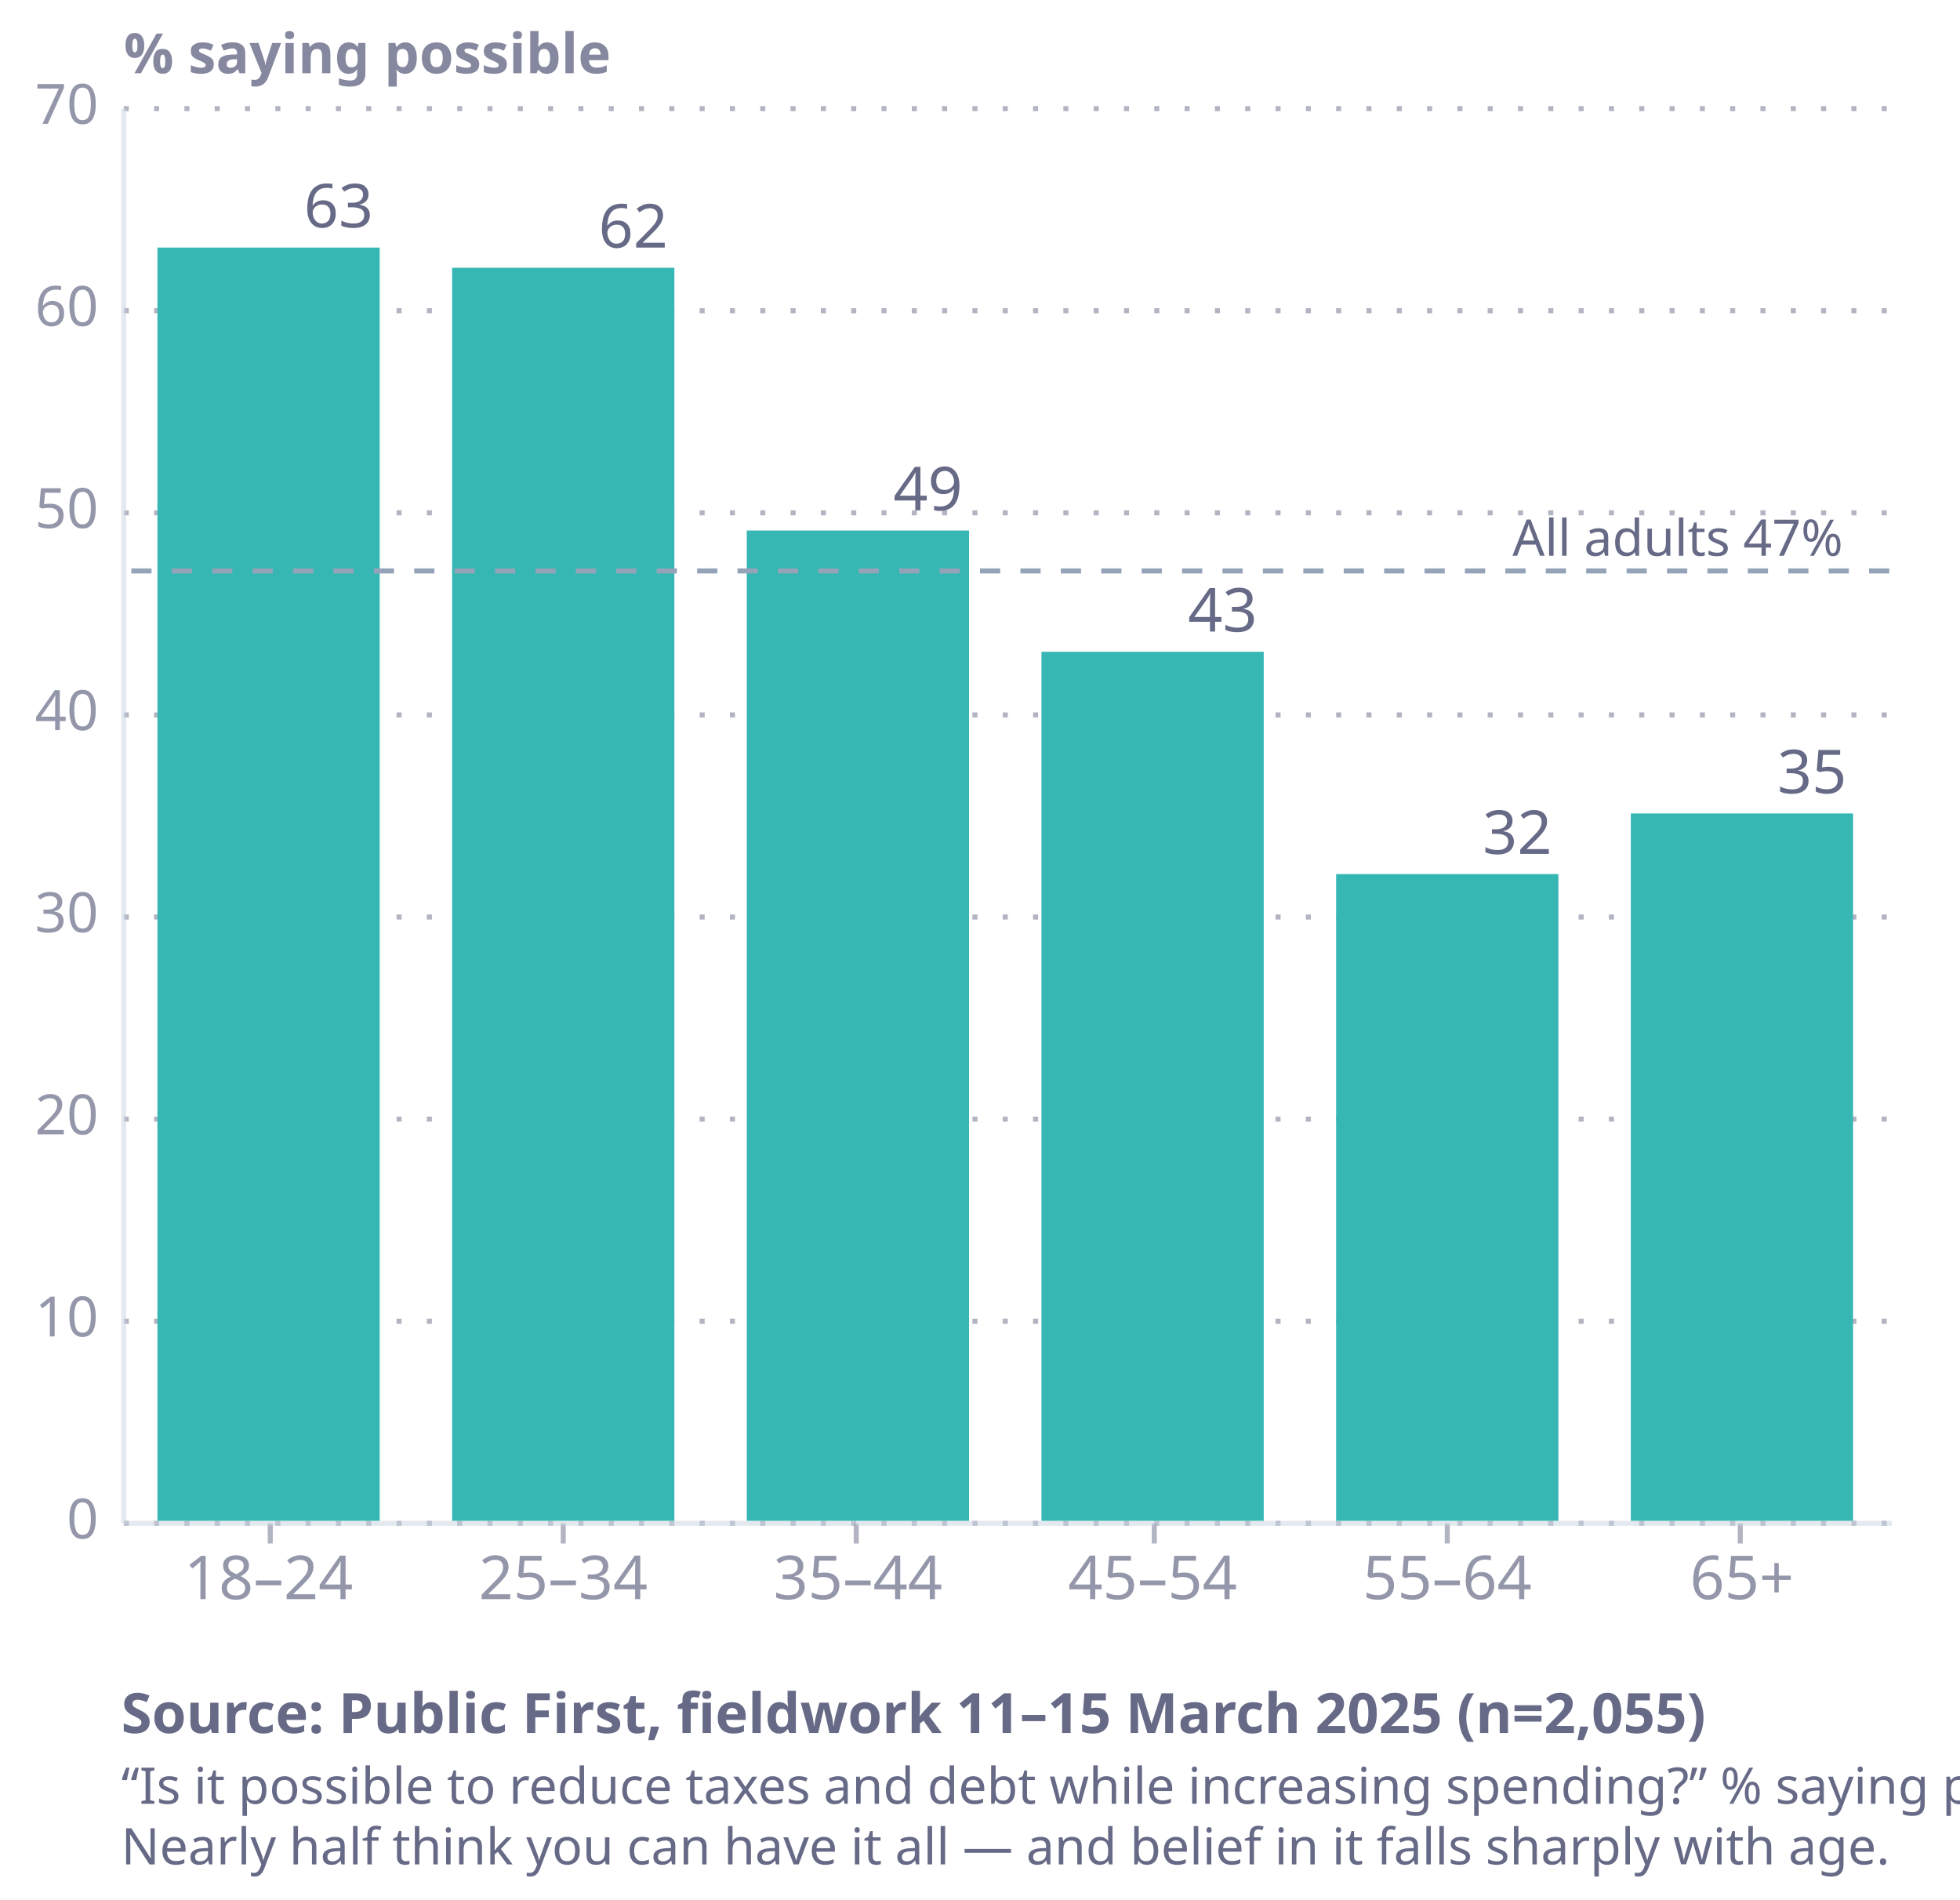
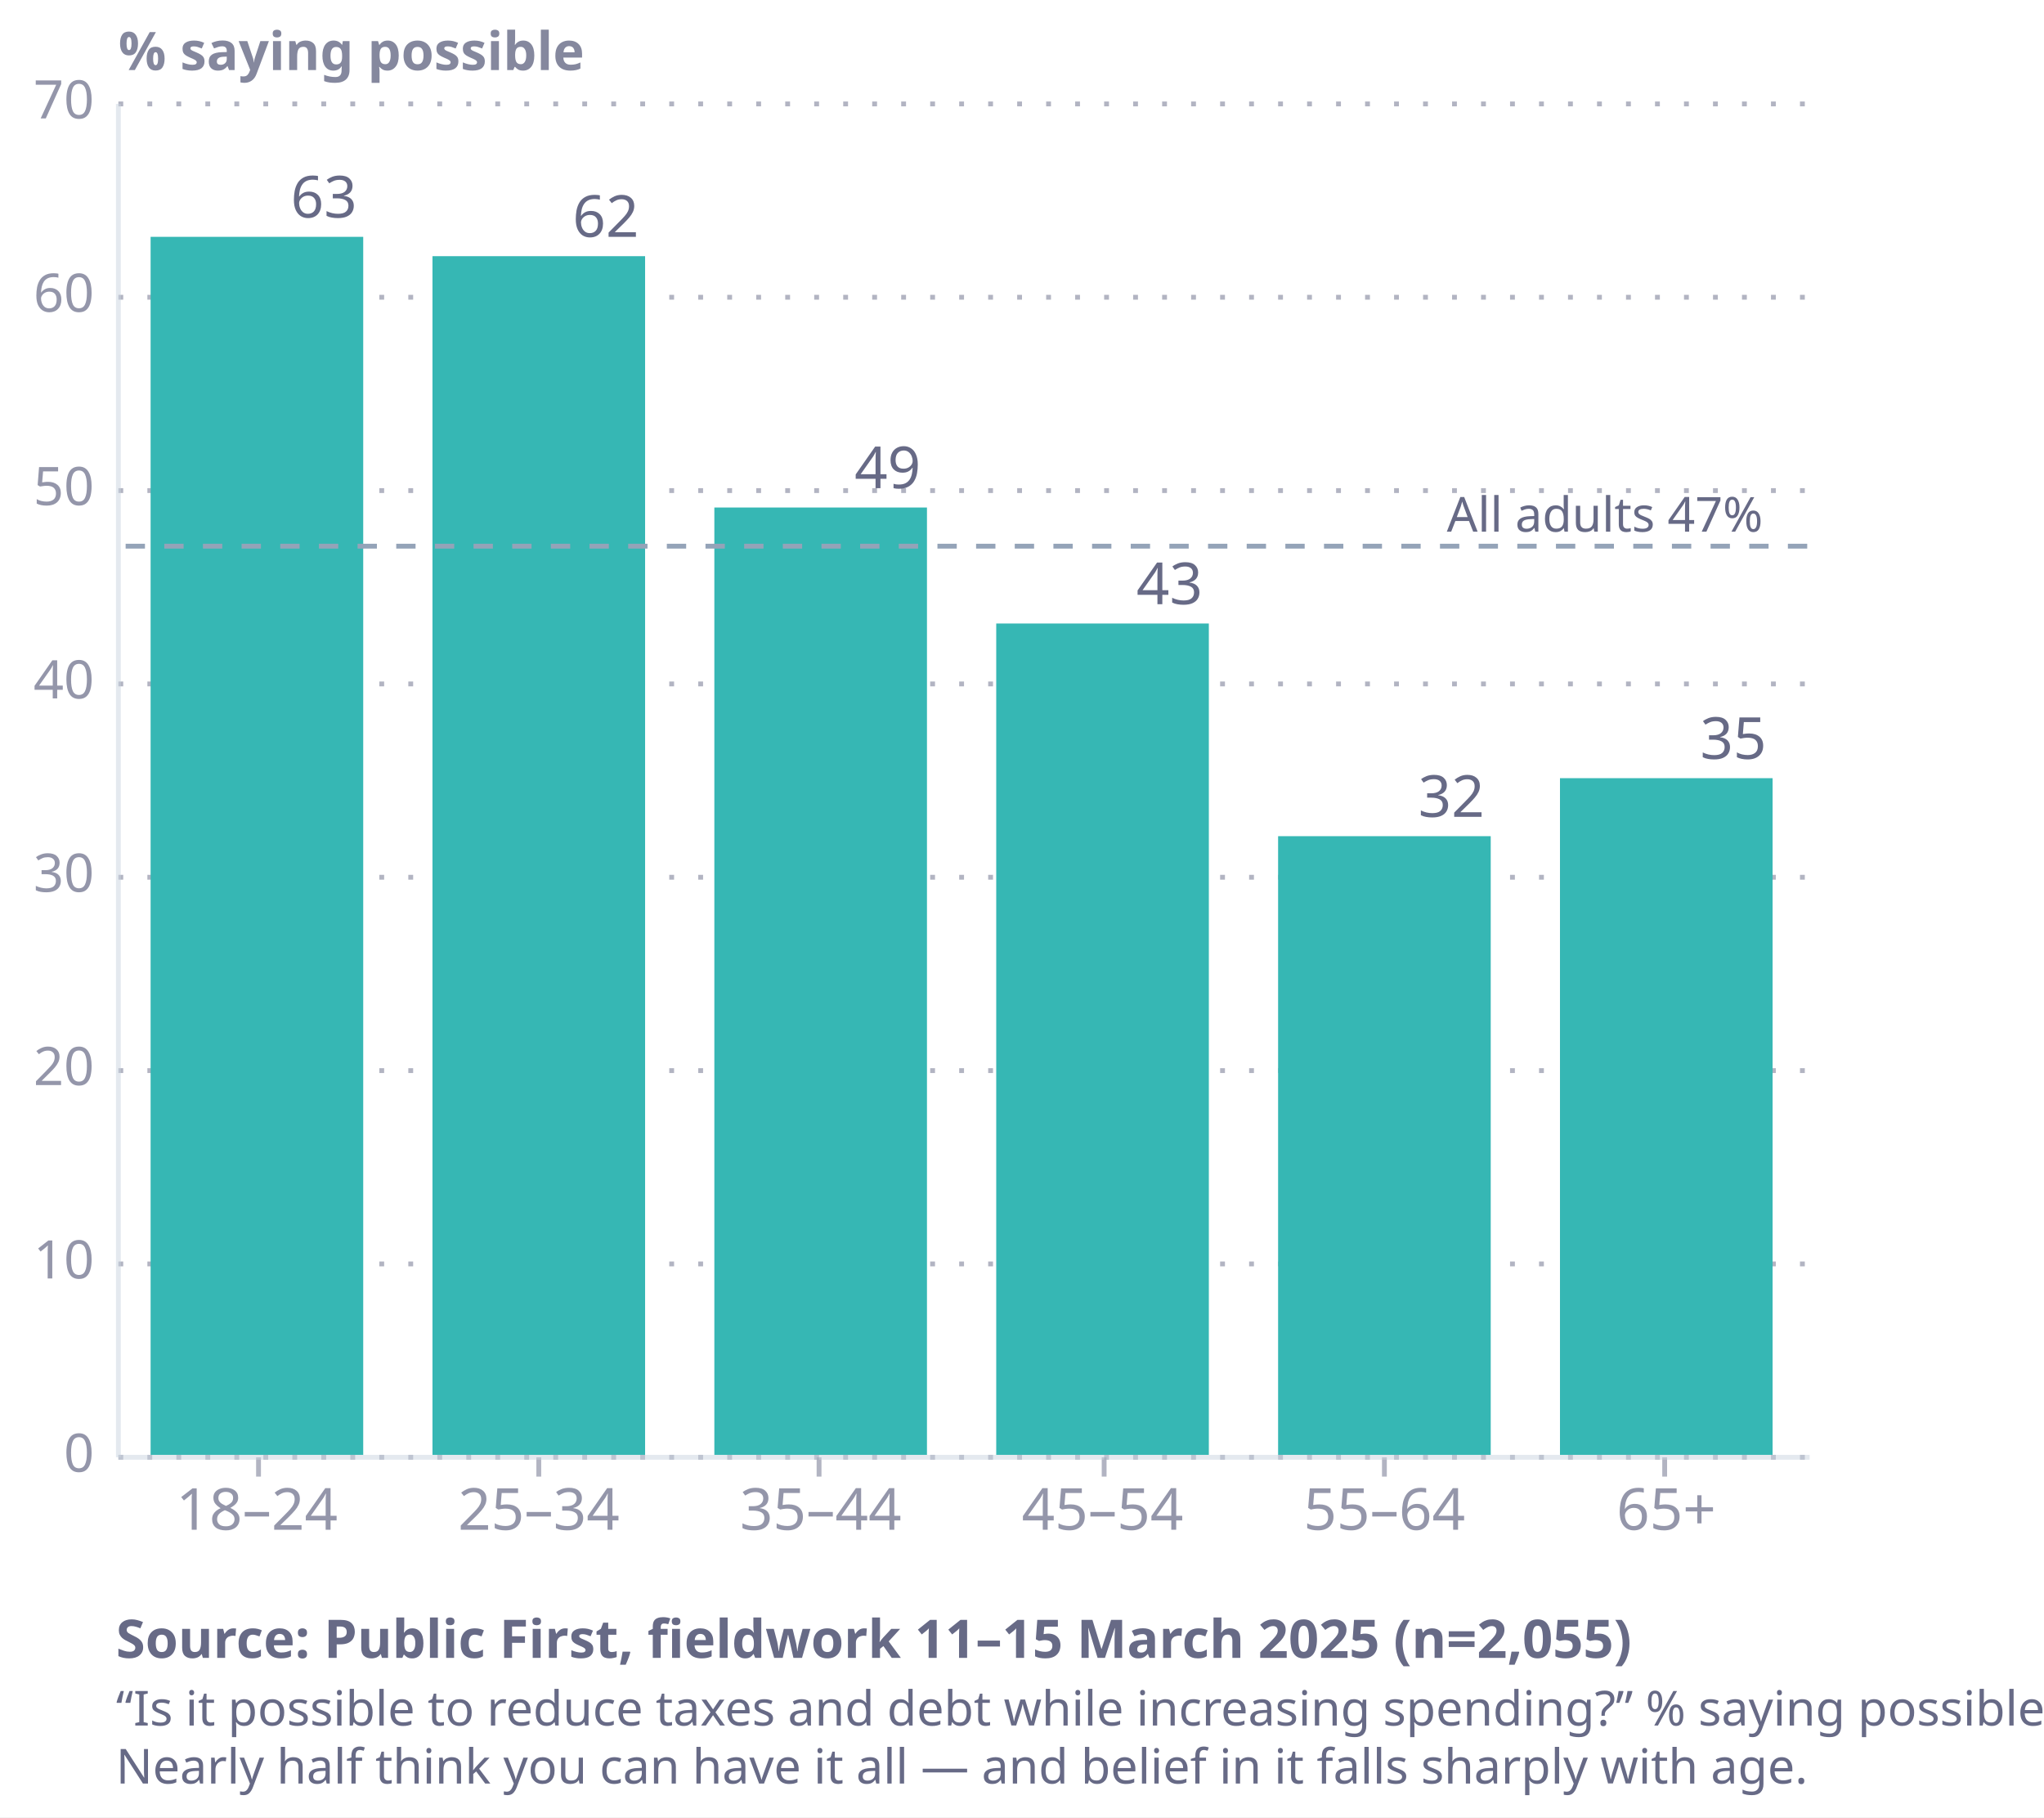
- <svg xmlns="http://www.w3.org/2000/svg" version="1.1" class="marks" width="388" height="376" viewBox="0 0 388 376">
-   <rect width="388" height="376" fill="white" />
+ <svg xmlns="http://www.w3.org/2000/svg" version="1.1" class="marks" width="423" height="376" viewBox="0 0 423 376">
+   <rect width="423" height="376" fill="white" />
  <g fill="none" stroke-miterlimit="10" transform="translate(24,21)">
    <g class="mark-group role-frame root" role="graphics-object" aria-roledescription="group mark container">
      <g transform="translate(0,0)">
        <path class="background" aria-hidden="true" d="M0.5,0.5h350v280h-350Z" />
        <g>
          <g class="mark-group role-axis" aria-hidden="true">
            <g transform="translate(0.5,0.5)">
              <path class="background" aria-hidden="true" d="M0,0h0v0h0Z" pointer-events="none" />
              <g>
                <g class="mark-rule role-axis-grid" pointer-events="none">
                  <line transform="translate(0,280)" x2="350" y2="0" stroke="#676A86" stroke-opacity="0.5" stroke-width="1" stroke-dasharray="1,5" opacity="1" />
                  <line transform="translate(0,240)" x2="350" y2="0" stroke="#676A86" stroke-opacity="0.5" stroke-width="1" stroke-dasharray="1,5" opacity="1" />
                  <line transform="translate(0,200)" x2="350" y2="0" stroke="#676A86" stroke-opacity="0.5" stroke-width="1" stroke-dasharray="1,5" opacity="1" />
                  <line transform="translate(0,160)" x2="350" y2="0" stroke="#676A86" stroke-opacity="0.5" stroke-width="1" stroke-dasharray="1,5" opacity="1" />
                  <line transform="translate(0,120)" x2="350" y2="0" stroke="#676A86" stroke-opacity="0.5" stroke-width="1" stroke-dasharray="1,5" opacity="1" />
                  <line transform="translate(0,80)" x2="350" y2="0" stroke="#676A86" stroke-opacity="0.5" stroke-width="1" stroke-dasharray="1,5" opacity="1" />
                  <line transform="translate(0,40)" x2="350" y2="0" stroke="#676A86" stroke-opacity="0.5" stroke-width="1" stroke-dasharray="1,5" opacity="1" />
                  <line transform="translate(0,0)" x2="350" y2="0" stroke="#676A86" stroke-opacity="0.5" stroke-width="1" stroke-dasharray="1,5" opacity="1" />
                </g>
              </g>
              <path class="foreground" aria-hidden="true" d="" pointer-events="none" display="none" />
            </g>
          </g>
          <g class="mark-group role-axis" role="graphics-symbol" aria-roledescription="axis" aria-label="X-axis for a discrete scale with 6 values: 18–24, 25–34, 35–44, 45–54, 55–64, 65+">
            <g transform="translate(0.5,280.5)">
              <path class="background" aria-hidden="true" d="M0,0h0v0h0Z" pointer-events="none" />
              <g>
                <g class="mark-rule role-axis-tick" pointer-events="none">
                  <line transform="translate(29,0)" x2="0" y2="4" stroke="#676A86" stroke-opacity="0.5" stroke-width="1" opacity="1" />
                  <line transform="translate(87,0)" x2="0" y2="4" stroke="#676A86" stroke-opacity="0.5" stroke-width="1" opacity="1" />
                  <line transform="translate(145,0)" x2="0" y2="4" stroke="#676A86" stroke-opacity="0.5" stroke-width="1" opacity="1" />
                  <line transform="translate(204,0)" x2="0" y2="4" stroke="#676A86" stroke-opacity="0.5" stroke-width="1" opacity="1" />
                  <line transform="translate(262,0)" x2="0" y2="4" stroke="#676A86" stroke-opacity="0.5" stroke-width="1" opacity="1" />
                  <line transform="translate(320,0)" x2="0" y2="4" stroke="#676A86" stroke-opacity="0.5" stroke-width="1" opacity="1" />
                </g>
                <g class="mark-text role-axis-label" pointer-events="none">
                  <text text-anchor="middle" transform="translate(28.66667,15)" font-family="Circular Std" font-size="12px" fill="#676A86" fill-opacity="0.7" opacity="1">18–24</text>
                  <text text-anchor="middle" transform="translate(87,15)" font-family="Circular Std" font-size="12px" fill="#676A86" fill-opacity="0.7" opacity="1">25–34</text>
                  <text text-anchor="middle" transform="translate(145.3333,15)" font-family="Circular Std" font-size="12px" fill="#676A86" fill-opacity="0.7" opacity="1">35–44</text>
                  <text text-anchor="middle" transform="translate(203.6667,15)" font-family="Circular Std" font-size="12px" fill="#676A86" fill-opacity="0.7" opacity="1">45–54</text>
                  <text text-anchor="middle" transform="translate(262,15)" font-family="Circular Std" font-size="12px" fill="#676A86" fill-opacity="0.7" opacity="1">55–64</text>
                  <text text-anchor="middle" transform="translate(320.3333,15)" font-family="Circular Std" font-size="12px" fill="#676A86" fill-opacity="0.7" opacity="1">65+</text>
                </g>
                <g class="mark-rule role-axis-domain" pointer-events="none">
                  <line transform="translate(0,0)" x2="350" y2="0" stroke="#cbd5e1" stroke-opacity="0.5" stroke-width="1" opacity="1" />
                </g>
              </g>
              <path class="foreground" aria-hidden="true" d="" pointer-events="none" display="none" />
            </g>
          </g>
          <g class="mark-group role-axis" role="graphics-symbol" aria-roledescription="axis" aria-label="Y-axis titled '% saying possible' for a linear scale with values from 0 to 70">
            <g transform="translate(0.5,0.5)">
              <path class="background" aria-hidden="true" d="M0,0h0v0h0Z" pointer-events="none" />
              <g>
                <g class="mark-text role-axis-label" pointer-events="none">
                  <text text-anchor="end" transform="translate(-5,283)" font-family="Circular Std" font-size="11px" fill="#676A86" fill-opacity="0.7" opacity="1">0</text>
                  <text text-anchor="end" transform="translate(-5,243)" font-family="Circular Std" font-size="11px" fill="#676A86" fill-opacity="0.7" opacity="1">10</text>
                  <text text-anchor="end" transform="translate(-5,203)" font-family="Circular Std" font-size="11px" fill="#676A86" fill-opacity="0.7" opacity="1">20</text>
                  <text text-anchor="end" transform="translate(-5,163)" font-family="Circular Std" font-size="11px" fill="#676A86" fill-opacity="0.7" opacity="1">30</text>
                  <text text-anchor="end" transform="translate(-5,123)" font-family="Circular Std" font-size="11px" fill="#676A86" fill-opacity="0.7" opacity="1">40</text>
                  <text text-anchor="end" transform="translate(-5,83)" font-family="Circular Std" font-size="11px" fill="#676A86" fill-opacity="0.7" opacity="1">50</text>
                  <text text-anchor="end" transform="translate(-5,43)" font-family="Circular Std" font-size="11px" fill="#676A86" fill-opacity="0.7" opacity="1">60</text>
                  <text text-anchor="end" transform="translate(-5,3)" font-family="Circular Std" font-size="11px" fill="#676A86" fill-opacity="0.7" opacity="1">70</text>
                </g>
                <g class="mark-rule role-axis-domain" pointer-events="none">
                  <line transform="translate(0,280)" x2="0" y2="-280" stroke="#cbd5e1" stroke-opacity="0.5" stroke-width="1" opacity="1" />
                </g>
                <g class="mark-text role-axis-title" pointer-events="none">
                  <text text-anchor="start" transform="translate(0,-7)" font-family="Circular Std" font-size="11px" font-weight="bold" fill="#676A86" fill-opacity="0.8" opacity="1">% saying possible</text>
                </g>
              </g>
              <path class="foreground" aria-hidden="true" d="" pointer-events="none" display="none" />
            </g>
          </g>
          <g class="mark-rect role-mark layer_0_marks" role="graphics-object" aria-roledescription="rect mark container">
            <path aria-label="age: 18–24; % saying possible: 63; series: possible" role="graphics-symbol" aria-roledescription="bar" d="M7.167,28h44v252h-44Z" fill="#36B7B4" />
            <path aria-label="age: 25–34; % saying possible: 62; series: possible" role="graphics-symbol" aria-roledescription="bar" d="M65.5,32h44v248h-44Z" fill="#36B7B4" />
            <path aria-label="age: 35–44; % saying possible: 49; series: possible" role="graphics-symbol" aria-roledescription="bar" d="M123.833,84h44v196h-44Z" fill="#36B7B4" />
            <path aria-label="age: 45–54; % saying possible: 43; series: possible" role="graphics-symbol" aria-roledescription="bar" d="M182.167,108h44v172h-44Z" fill="#36B7B4" />
            <path aria-label="age: 55–64; % saying possible: 32; series: possible" role="graphics-symbol" aria-roledescription="bar" d="M240.5,152h44v128h-44Z" fill="#36B7B4" />
            <path aria-label="age: 65+; % saying possible: 35; series: possible" role="graphics-symbol" aria-roledescription="bar" d="M298.833,140h44v140h-44Z" fill="#36B7B4" />
          </g>
          <g class="mark-text role-mark layer_1_marks" role="graphics-object" aria-roledescription="text mark container">
            <text aria-label="age: 18–24; possible: 63" role="graphics-symbol" aria-roledescription="text mark" text-anchor="start" transform="translate(36.16667,24)" font-family="Circular Std" font-size="12px" fill="#676A86">63</text>
            <text aria-label="age: 25–34; possible: 62" role="graphics-symbol" aria-roledescription="text mark" text-anchor="start" transform="translate(94.5,28)" font-family="Circular Std" font-size="12px" fill="#676A86">62</text>
            <text aria-label="age: 35–44; possible: 49" role="graphics-symbol" aria-roledescription="text mark" text-anchor="start" transform="translate(152.8333,80)" font-family="Circular Std" font-size="12px" fill="#676A86">49</text>
            <text aria-label="age: 45–54; possible: 43" role="graphics-symbol" aria-roledescription="text mark" text-anchor="start" transform="translate(211.1667,104)" font-family="Circular Std" font-size="12px" fill="#676A86">43</text>
            <text aria-label="age: 55–64; possible: 32" role="graphics-symbol" aria-roledescription="text mark" text-anchor="start" transform="translate(269.5,148)" font-family="Circular Std" font-size="12px" fill="#676A86">32</text>
            <text aria-label="age: 65+; possible: 35" role="graphics-symbol" aria-roledescription="text mark" text-anchor="start" transform="translate(327.8333,136)" font-family="Circular Std" font-size="12px" fill="#676A86">35</text>
          </g>
          <g class="mark-rule role-mark layer_2_marks" role="graphics-object" aria-roledescription="rule mark container">
            <line aria-label="y: 47" role="graphics-symbol" aria-roledescription="rule mark" transform="translate(350,92)" x2="-350" y2="0" stroke="#94a3b8" stroke-width="1" stroke-dasharray="4,4" />
          </g>
          <g class="mark-text role-mark layer_3_marks" role="graphics-object" aria-roledescription="text mark container">
            <text aria-label="age: 65+; y: 47; t: All adults 47%" role="graphics-symbol" aria-roledescription="text mark" text-anchor="end" transform="translate(340.8333,89)" font-family="Circular Std" font-size="10px" fill="#676A86">All adults 47%</text>
          </g>
          <g class="mark-group role-title">
            <g transform="translate(0,301)">
              <path class="background" aria-hidden="true" d="M0,0h0v0h0Z" pointer-events="none" />
              <g>
                <g class="mark-text role-title-text" role="graphics-symbol" aria-roledescription="title" aria-label="Title text 'Source: Public First, fieldwork 11–15 March 2025 (n=2,055)'" pointer-events="none">
                  <text text-anchor="start" transform="translate(0,21)" font-family="Circular Std" font-size="11px" font-weight="bold" fill="#676A86" opacity="1">Source: Public First, fieldwork 11–15 March 2025 (n=2,055)</text>
                </g>
                <g class="mark-text role-title-subtitle" role="graphics-symbol" aria-roledescription="subtitle" aria-label="Subtitle text '“Is it possible to reduce taxes and debt while increasing spending?”  % saying possible. Nearly half think you can have it all — and belief in it falls sharply with age.'" pointer-events="none">
                  <text text-anchor="start" transform="translate(0,35)" font-family="Circular Std" font-size="10px" fill="#676A86" opacity="1">
                    <tspan>“Is it possible to reduce taxes and debt while increasing spending?”  % saying possible.</tspan>
                    <tspan x="0" dy="12">Nearly half think you can have it all — and belief in it falls sharply with age.</tspan>
                  </text>
                </g>
              </g>
              <path class="foreground" aria-hidden="true" d="" pointer-events="none" display="none" />
            </g>
          </g>
        </g>
        <path class="foreground" aria-hidden="true" d="" display="none" />
      </g>
    </g>
  </g>
</svg>
